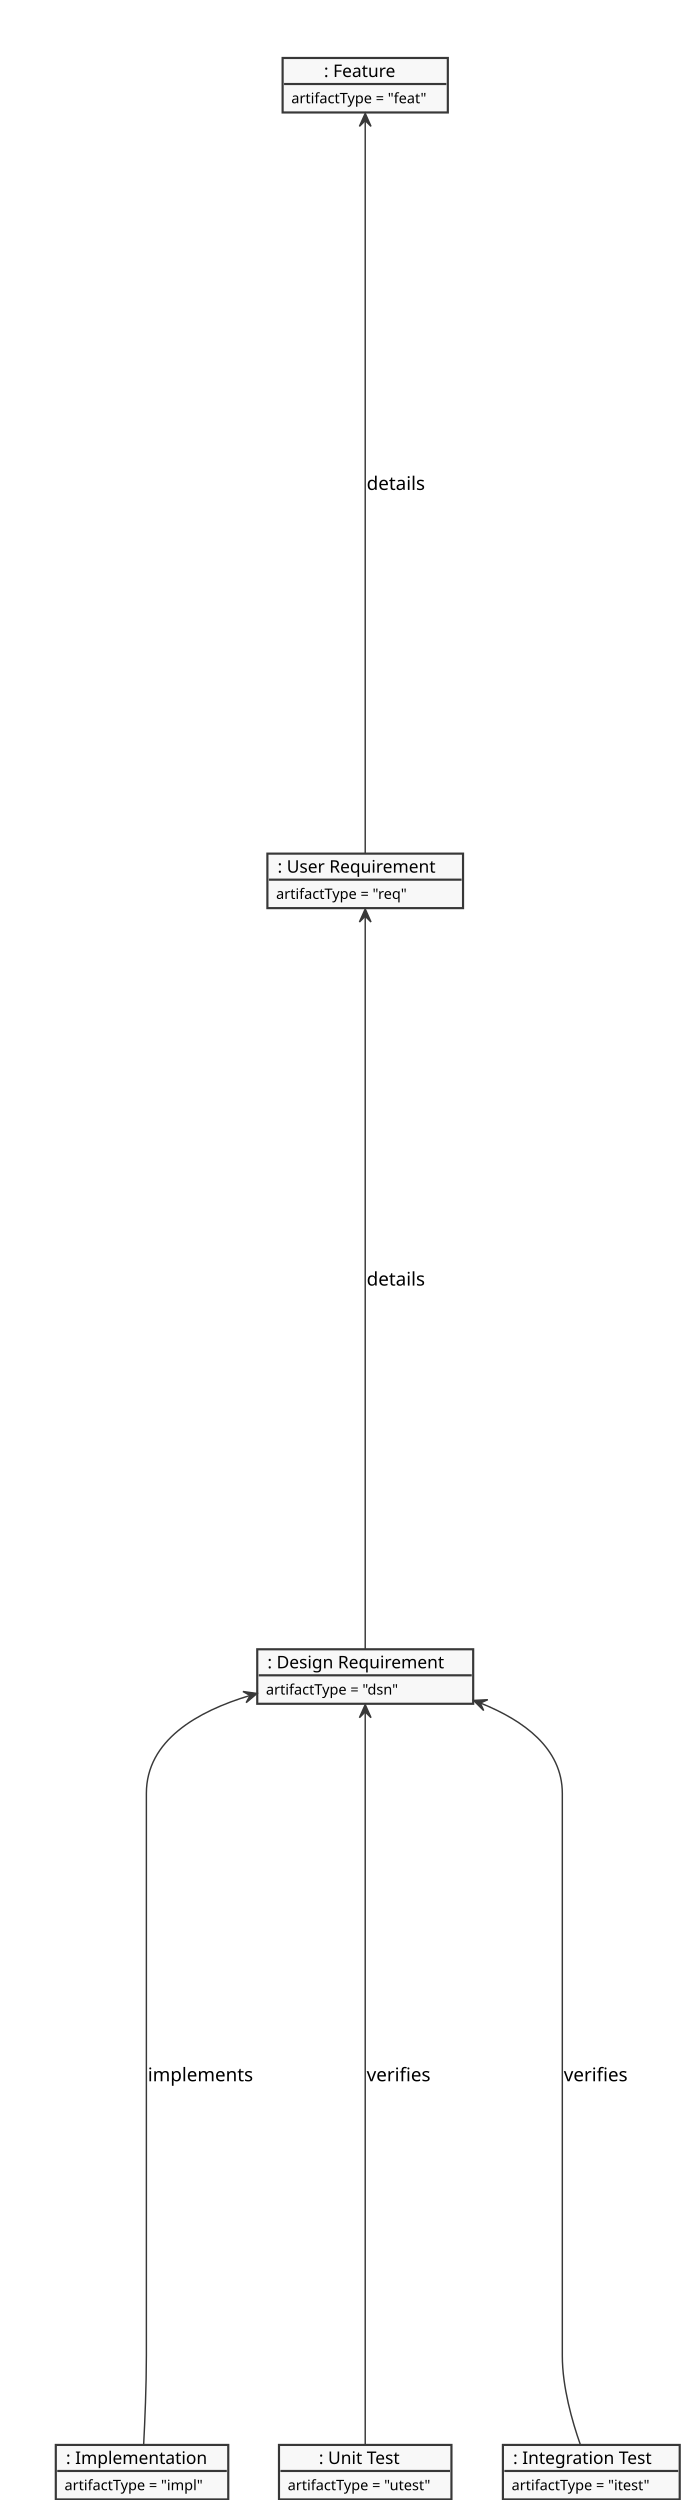
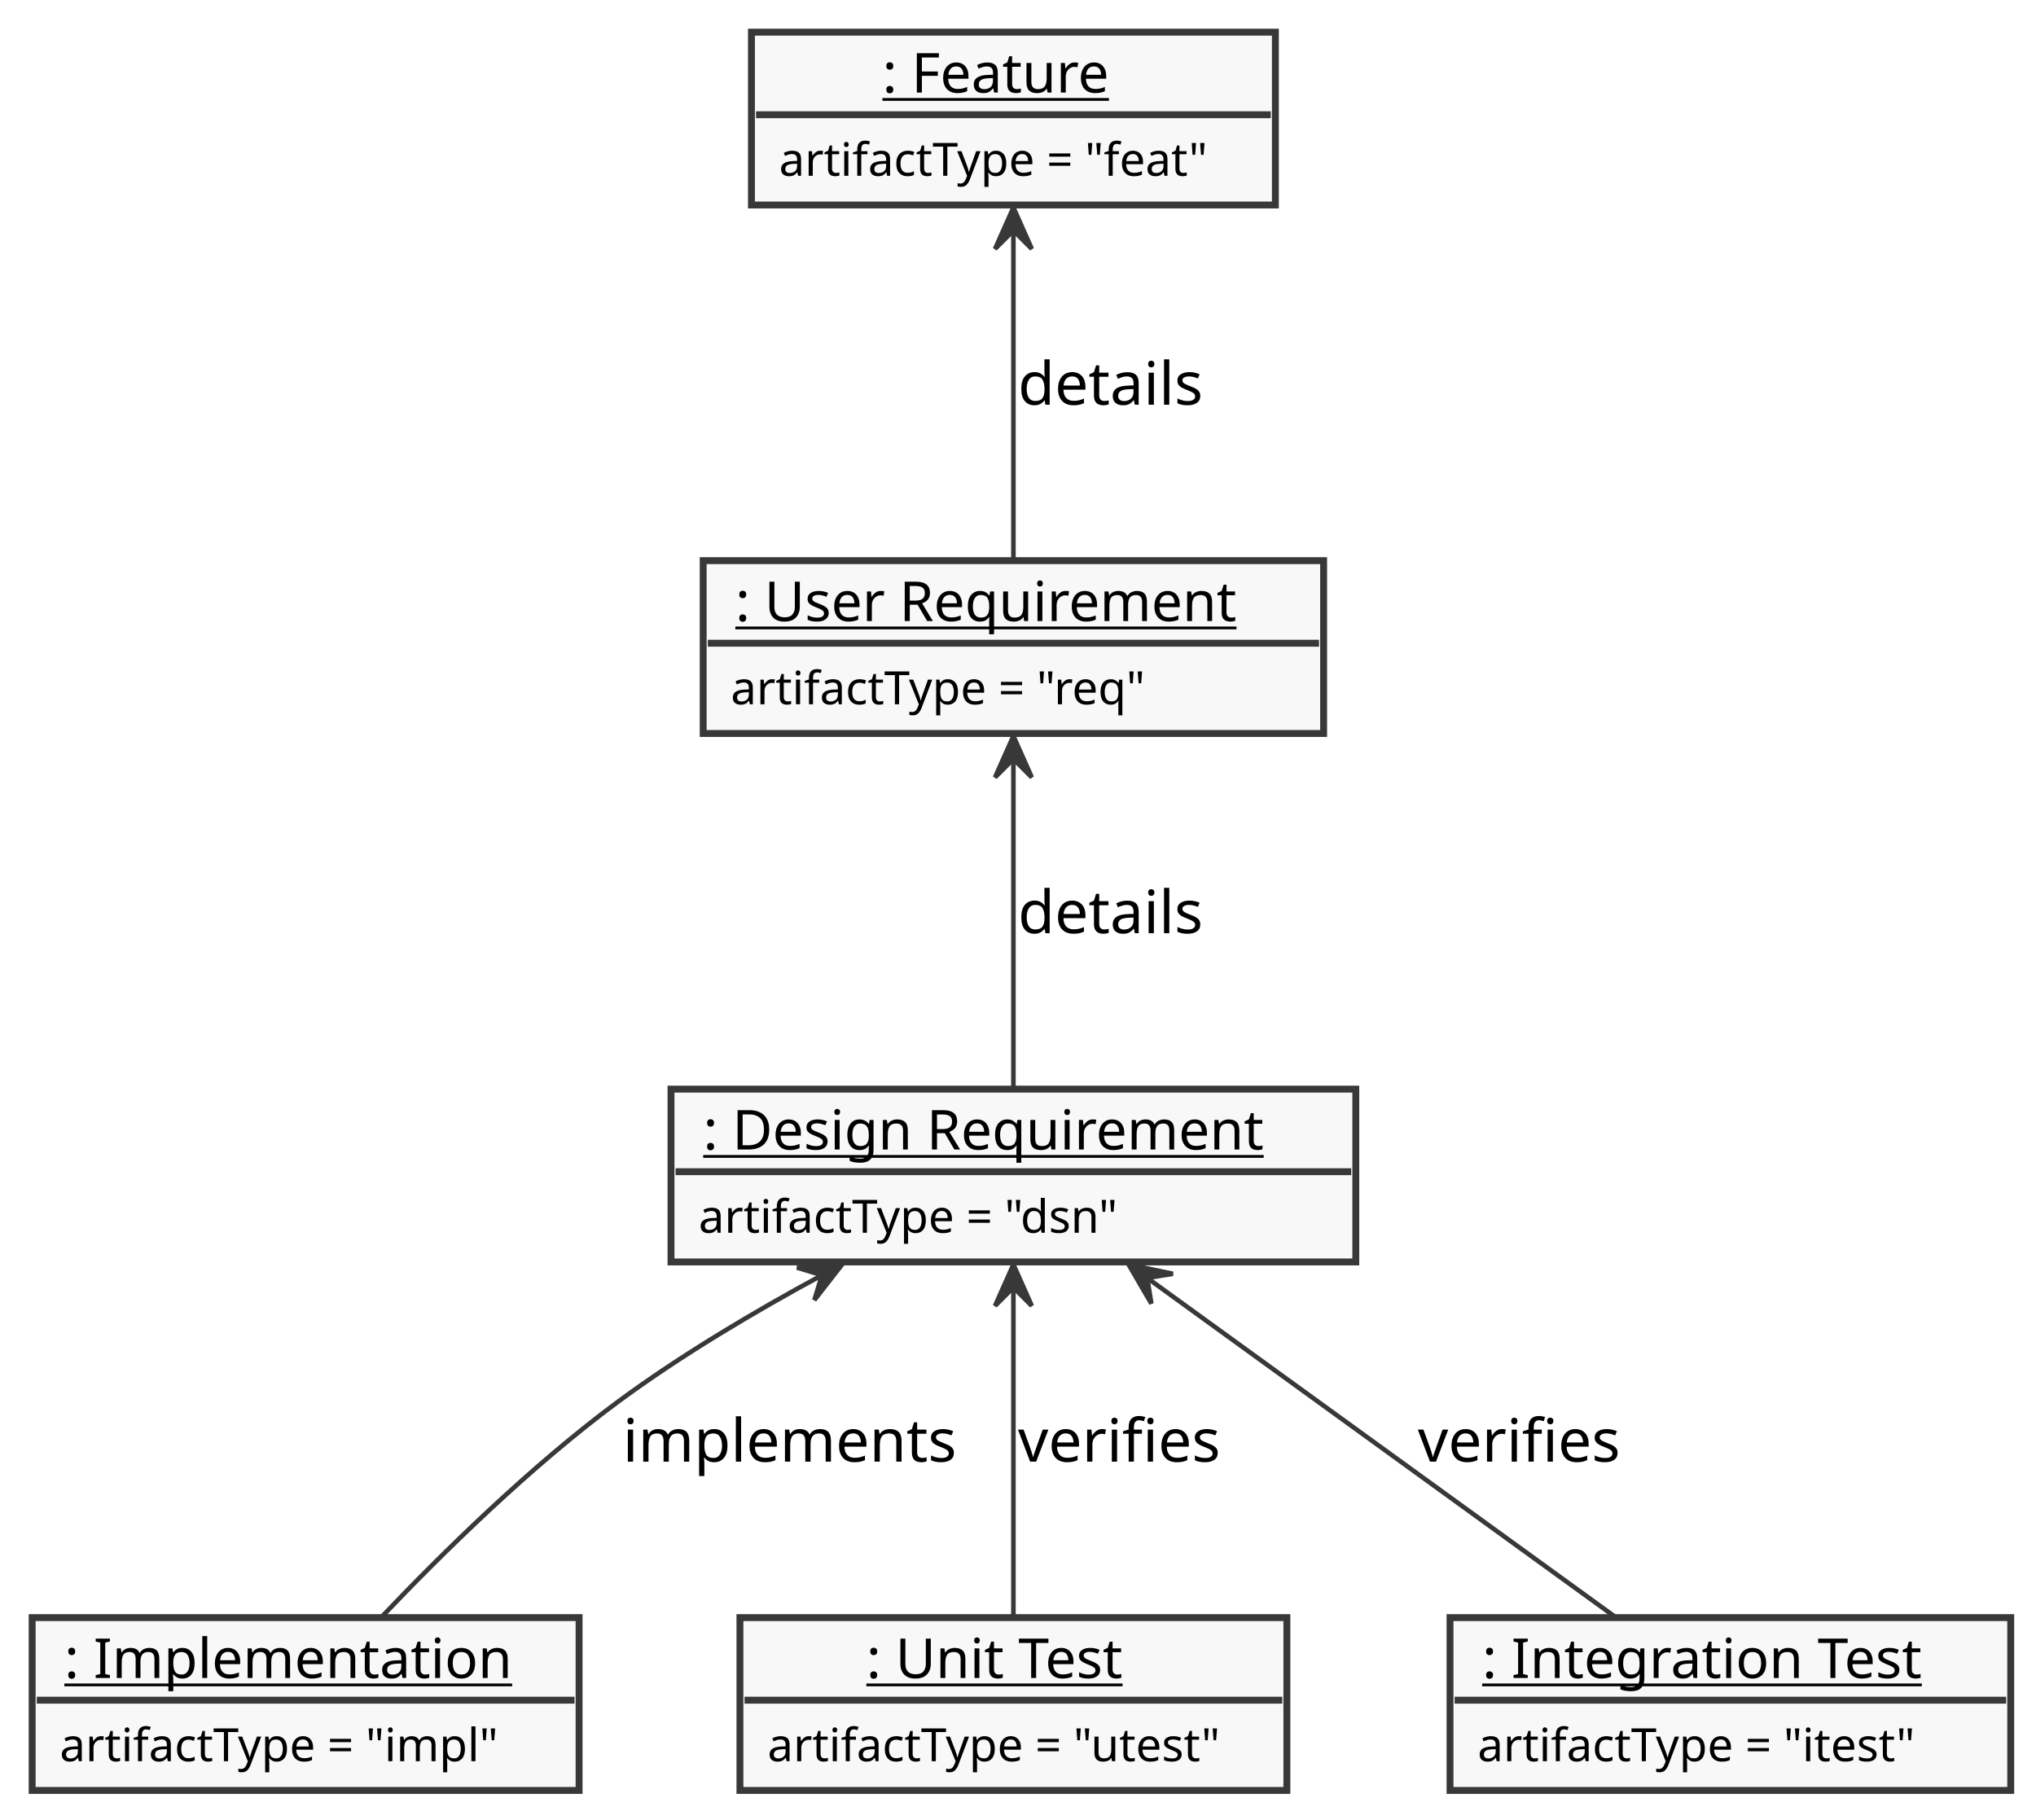
- <svg xmlns="http://www.w3.org/2000/svg" contentScriptType="application/ecmascript" contentStyleType="text/css" height="1725px" preserveAspectRatio="none" style="width:470px;height:1725px;" version="1.1" viewBox="0 0 470 1725" width="470px" zoomAndPan="magnify">
+ <svg xmlns="http://www.w3.org/2000/svg" contentScriptType="application/ecmascript" contentStyleType="text/css" height="396px" preserveAspectRatio="none" style="width:443px;height:396px;" version="1.1" viewBox="0 0 443 396" width="443px" zoomAndPan="magnify">
  <defs />
  <g>
-     <rect fill="#F8F8F8" height="37.609" style="stroke: #383838; stroke-width: 1.5;" width="114" x="195" y="40" />
-     <text fill="#000000" font-family="sans-serif" font-size="12" lengthAdjust="spacingAndGlyphs" textLength="57" x="223.5" y="53.139">: Feature</text>
-     <line style="stroke: #383838; stroke-width: 1.5;" x1="196" x2="308" y1="57.969" y2="57.969" />
-     <text fill="#000000" font-family="sans-serif" font-size="10" lengthAdjust="spacingAndGlyphs" textLength="102" x="201" y="71.251">artifactType = "feat"</text>
-     <rect fill="#F8F8F8" height="37.609" style="stroke: #383838; stroke-width: 1.5;" width="135" x="184.5" y="589" />
-     <text fill="#000000" font-family="sans-serif" font-size="12" lengthAdjust="spacingAndGlyphs" textLength="121" x="191.5" y="602.139">: User Requirement</text>
-     <line style="stroke: #383838; stroke-width: 1.5;" x1="185.5" x2="318.5" y1="606.969" y2="606.969" />
-     <text fill="#000000" font-family="sans-serif" font-size="10" lengthAdjust="spacingAndGlyphs" textLength="98" x="190.5" y="620.251">artifactType = "req"</text>
-     <rect fill="#F8F8F8" height="37.609" style="stroke: #383838; stroke-width: 1.5;" width="149" x="177.5" y="1138" />
-     <text fill="#000000" font-family="sans-serif" font-size="12" lengthAdjust="spacingAndGlyphs" textLength="135" x="184.5" y="1151.139">: Design Requirement</text>
-     <line style="stroke: #383838; stroke-width: 1.5;" x1="178.5" x2="325.5" y1="1155.969" y2="1155.969" />
-     <text fill="#000000" font-family="sans-serif" font-size="10" lengthAdjust="spacingAndGlyphs" textLength="99" x="183.5" y="1169.251">artifactType = "dsn"</text>
-     <rect fill="#F8F8F8" height="37.609" style="stroke: #383838; stroke-width: 1.5;" width="119" x="38.5" y="1687" />
-     <text fill="#000000" font-family="sans-serif" font-size="12" lengthAdjust="spacingAndGlyphs" textLength="105" x="45.5" y="1700.139">: Implementation</text>
-     <line style="stroke: #383838; stroke-width: 1.5;" x1="39.5" x2="156.5" y1="1704.969" y2="1704.969" />
-     <text fill="#000000" font-family="sans-serif" font-size="10" lengthAdjust="spacingAndGlyphs" textLength="102" x="44.5" y="1718.251">artifactType = "impl"</text>
-     <rect fill="#F8F8F8" height="37.609" style="stroke: #383838; stroke-width: 1.5;" width="119" x="192.5" y="1687" />
-     <text fill="#000000" font-family="sans-serif" font-size="12" lengthAdjust="spacingAndGlyphs" textLength="64" x="220" y="1700.139">: Unit Test</text>
-     <line style="stroke: #383838; stroke-width: 1.5;" x1="193.5" x2="310.5" y1="1704.969" y2="1704.969" />
-     <text fill="#000000" font-family="sans-serif" font-size="10" lengthAdjust="spacingAndGlyphs" textLength="107" x="198.5" y="1718.251">artifactType = "utest"</text>
-     <rect fill="#F8F8F8" height="37.609" style="stroke: #383838; stroke-width: 1.5;" width="122" x="347" y="1687" />
-     <text fill="#000000" font-family="sans-serif" font-size="12" lengthAdjust="spacingAndGlyphs" textLength="108" x="354" y="1700.139">: Integration Test</text>
-     <line style="stroke: #383838; stroke-width: 1.5;" x1="348" x2="468" y1="1704.969" y2="1704.969" />
-     <text fill="#000000" font-family="sans-serif" font-size="10" lengthAdjust="spacingAndGlyphs" textLength="103" x="353" y="1718.251">artifactType = "itest"</text>
-     <path d="M252,83.39 C252,99.352 252,120.666 252,139.5 C252,139.5 252,139.5 252,527.5 C252,548.463 252,572.498 252,588.807 " fill="none" style="stroke: #383838; stroke-width: 1.0;" />
-     <polygon fill="#383838" points="252,78.193,248,87.193,252,83.193,256,87.193,252,78.193" style="stroke: #383838; stroke-width: 1.0;" />
-     <text fill="#000000" font-family="sans-serif" font-size="13" lengthAdjust="spacingAndGlyphs" textLength="42" x="253" y="338.067">details</text>
-     <path d="M252,632.39 C252,648.352 252,669.666 252,688.5 C252,688.5 252,688.5 252,1076.5 C252,1097.464 252,1121.498 252,1137.807 " fill="none" style="stroke: #383838; stroke-width: 1.0;" />
-     <polygon fill="#383838" points="252,627.193,248,636.193,252,632.193,256,636.193,252,627.193" style="stroke: #383838; stroke-width: 1.0;" />
-     <text fill="#000000" font-family="sans-serif" font-size="13" lengthAdjust="spacingAndGlyphs" textLength="42" x="253" y="887.067">details</text>
-     <path d="M172.482,1169.897 C136.118,1180.8 101,1200.823 101,1237.5 C101,1237.5 101,1237.5 101,1625.5 C101,1646.478 99.97,1670.51 99.117,1686.815 " fill="none" style="stroke: #383838; stroke-width: 1.0;" />
-     <polygon fill="#383838" points="177.385,1168.483,167.629,1167.134,172.581,1169.869,169.846,1174.821,177.385,1168.483" style="stroke: #383838; stroke-width: 1.0;" />
-     <text fill="#000000" font-family="sans-serif" font-size="13" lengthAdjust="spacingAndGlyphs" textLength="76" x="102" y="1436.067">implements</text>
-     <path d="M331.559,1175.134 C361.299,1187.031 388,1206.377 388,1237.5 C388,1237.5 388,1237.5 388,1625.5 C388,1646.957 394.775,1670.707 400.439,1686.812 " fill="none" style="stroke: #383838; stroke-width: 1.0;" />
-     <polygon fill="#383838" points="326.764,1173.288,333.726,1180.255,331.43,1175.085,336.6,1172.789,326.764,1173.288" style="stroke: #383838; stroke-width: 1.0;" />
-     <text fill="#000000" font-family="sans-serif" font-size="13" lengthAdjust="spacingAndGlyphs" textLength="45" x="389" y="1436.067">verifies</text>
-     <path d="M252,1181.39 C252,1197.352 252,1218.666 252,1237.5 C252,1237.5 252,1237.5 252,1625.5 C252,1646.464 252,1670.498 252,1686.807 " fill="none" style="stroke: #383838; stroke-width: 1.0;" />
-     <polygon fill="#383838" points="252,1176.193,248,1185.193,252,1181.193,256,1185.193,252,1176.193" style="stroke: #383838; stroke-width: 1.0;" />
-     <text fill="#000000" font-family="sans-serif" font-size="13" lengthAdjust="spacingAndGlyphs" textLength="45" x="253" y="1436.067">verifies</text>
+     <rect fill="#F8F8F8" height="37.609" style="stroke:#383838;stroke-width:1.5;" width="114" x="163.5" y="7" />
+     <text fill="#000000" font-family="sans-serif" font-size="12" lengthAdjust="spacing" text-decoration="underline" textLength="57" x="192" y="20.139">: Feature</text>
+     <line style="stroke:#383838;stroke-width:1.5;" x1="164.5" x2="276.5" y1="24.969" y2="24.969" />
+     <text fill="#000000" font-family="sans-serif" font-size="10" lengthAdjust="spacing" textLength="102" x="169.5" y="38.251">artifactType = "feat"</text>
+     <rect fill="#F8F8F8" height="37.609" style="stroke:#383838;stroke-width:1.5;" width="135" x="153" y="122" />
+     <text fill="#000000" font-family="sans-serif" font-size="12" lengthAdjust="spacing" text-decoration="underline" textLength="121" x="160" y="135.139">: User Requirement</text>
+     <line style="stroke:#383838;stroke-width:1.5;" x1="154" x2="287" y1="139.969" y2="139.969" />
+     <text fill="#000000" font-family="sans-serif" font-size="10" lengthAdjust="spacing" textLength="98" x="159" y="153.251">artifactType = "req"</text>
+     <rect fill="#F8F8F8" height="37.609" style="stroke:#383838;stroke-width:1.5;" width="149" x="146" y="237" />
+     <text fill="#000000" font-family="sans-serif" font-size="12" lengthAdjust="spacing" text-decoration="underline" textLength="135" x="153" y="250.139">: Design Requirement</text>
+     <line style="stroke:#383838;stroke-width:1.5;" x1="147" x2="294" y1="254.969" y2="254.969" />
+     <text fill="#000000" font-family="sans-serif" font-size="10" lengthAdjust="spacing" textLength="99" x="152" y="268.251">artifactType = "dsn"</text>
+     <rect fill="#F8F8F8" height="37.609" style="stroke:#383838;stroke-width:1.5;" width="119" x="7" y="352" />
+     <text fill="#000000" font-family="sans-serif" font-size="12" lengthAdjust="spacing" text-decoration="underline" textLength="105" x="14" y="365.139">: Implementation</text>
+     <line style="stroke:#383838;stroke-width:1.5;" x1="8" x2="125" y1="369.969" y2="369.969" />
+     <text fill="#000000" font-family="sans-serif" font-size="10" lengthAdjust="spacing" textLength="102" x="13" y="383.251">artifactType = "impl"</text>
+     <rect fill="#F8F8F8" height="37.609" style="stroke:#383838;stroke-width:1.5;" width="119" x="161" y="352" />
+     <text fill="#000000" font-family="sans-serif" font-size="12" lengthAdjust="spacing" text-decoration="underline" textLength="64" x="188.5" y="365.139">: Unit Test</text>
+     <line style="stroke:#383838;stroke-width:1.5;" x1="162" x2="279" y1="369.969" y2="369.969" />
+     <text fill="#000000" font-family="sans-serif" font-size="10" lengthAdjust="spacing" textLength="107" x="167" y="383.251">artifactType = "utest"</text>
+     <rect fill="#F8F8F8" height="37.609" style="stroke:#383838;stroke-width:1.5;" width="122" x="315.5" y="352" />
+     <text fill="#000000" font-family="sans-serif" font-size="12" lengthAdjust="spacing" text-decoration="underline" textLength="108" x="322.5" y="365.139">: Integration Test</text>
+     <line style="stroke:#383838;stroke-width:1.5;" x1="316.5" x2="436.5" y1="369.969" y2="369.969" />
+     <text fill="#000000" font-family="sans-serif" font-size="10" lengthAdjust="spacing" textLength="103" x="321.5" y="383.251">artifactType = "itest"</text>
+     <path codeLine="24" d="M220.5,50.33 C220.5,71.56 220.5,102.47 220.5,121.89 " fill="none" id="feat-backto-req" style="stroke:#383838;stroke-width:1.0;" />
+     <polygon fill="#383838" points="220.5,45.16,216.5,54.16,220.5,50.16,224.5,54.16,220.5,45.16" style="stroke:#383838;stroke-width:1.0;" />
+     <text fill="#000000" font-family="sans-serif" font-size="13" lengthAdjust="spacing" textLength="42" x="221.5" y="88.067">details</text>
+     <path codeLine="25" d="M220.5,165.33 C220.5,186.56 220.5,217.47 220.5,236.89 " fill="none" id="req-backto-dsn" style="stroke:#383838;stroke-width:1.0;" />
+     <polygon fill="#383838" points="220.5,160.16,216.5,169.16,220.5,165.16,224.5,169.16,220.5,160.16" style="stroke:#383838;stroke-width:1.0;" />
+     <text fill="#000000" font-family="sans-serif" font-size="13" lengthAdjust="spacing" textLength="42" x="221.5" y="203.067">details</text>
+     <path codeLine="26" d="M178.8,277.51 C164.29,285.36 148.21,294.88 134.5,305 C115.45,319.07 96.16,338.05 83.02,351.87 " fill="none" id="dsn-backto-impl" style="stroke:#383838;stroke-width:1.0;" />
+     <polygon fill="#383838" points="183.25,275.13,173.427,275.841,178.839,277.485,177.195,282.898,183.25,275.13" style="stroke:#383838;stroke-width:1.0;" />
+     <text fill="#000000" font-family="sans-serif" font-size="13" lengthAdjust="spacing" textLength="76" x="135.5" y="318.067">implements</text>
+     <path codeLine="27" d="M249.78,278.21 C279.11,299.45 323.78,331.81 351.5,351.89 " fill="none" id="dsn-backto-itest" style="stroke:#383838;stroke-width:1.0;" />
+     <polygon fill="#383838" points="245.56,275.16,250.516,283.671,249.614,278.086,255.199,277.184,245.56,275.16" style="stroke:#383838;stroke-width:1.0;" />
+     <text fill="#000000" font-family="sans-serif" font-size="13" lengthAdjust="spacing" textLength="45" x="308.5" y="318.067">verifies</text>
+     <path codeLine="28" d="M220.5,280.33 C220.5,301.56 220.5,332.47 220.5,351.89 " fill="none" id="dsn-backto-utest" style="stroke:#383838;stroke-width:1.0;" />
+     <polygon fill="#383838" points="220.5,275.16,216.5,284.16,220.5,280.16,224.5,284.16,220.5,275.16" style="stroke:#383838;stroke-width:1.0;" />
+     <text fill="#000000" font-family="sans-serif" font-size="13" lengthAdjust="spacing" textLength="45" x="221.5" y="318.067">verifies</text>
  </g>
</svg>
